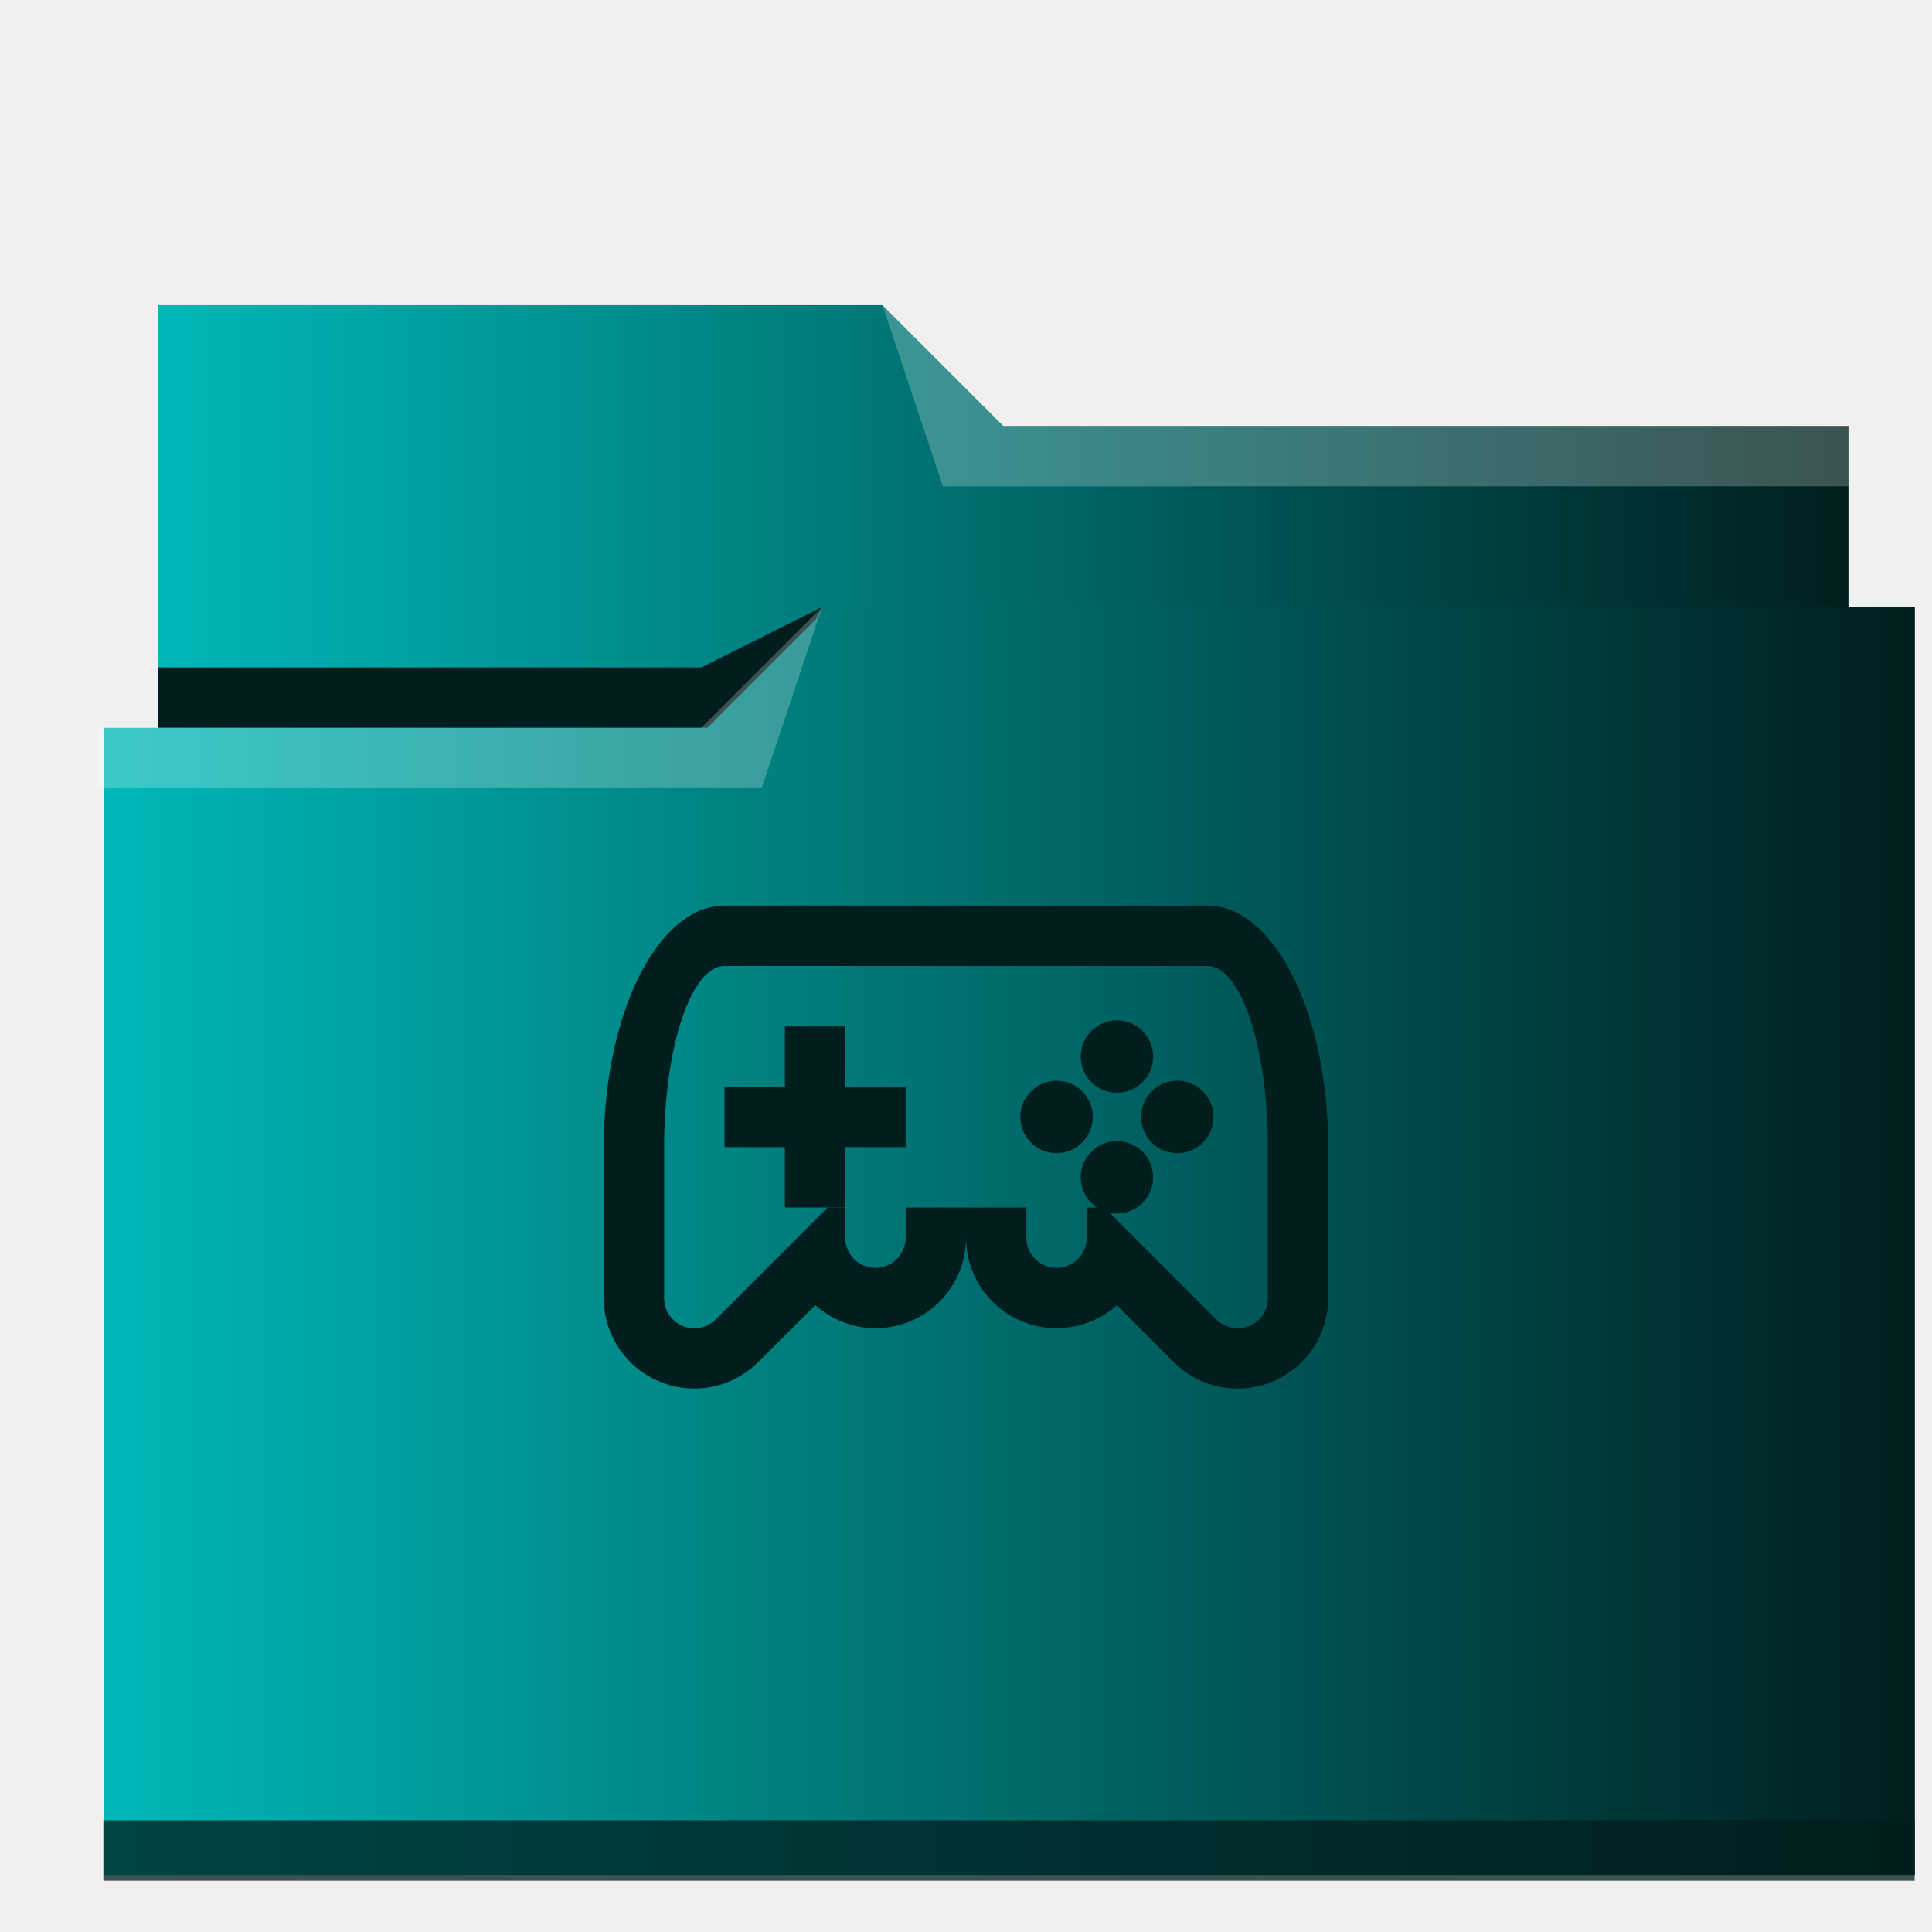
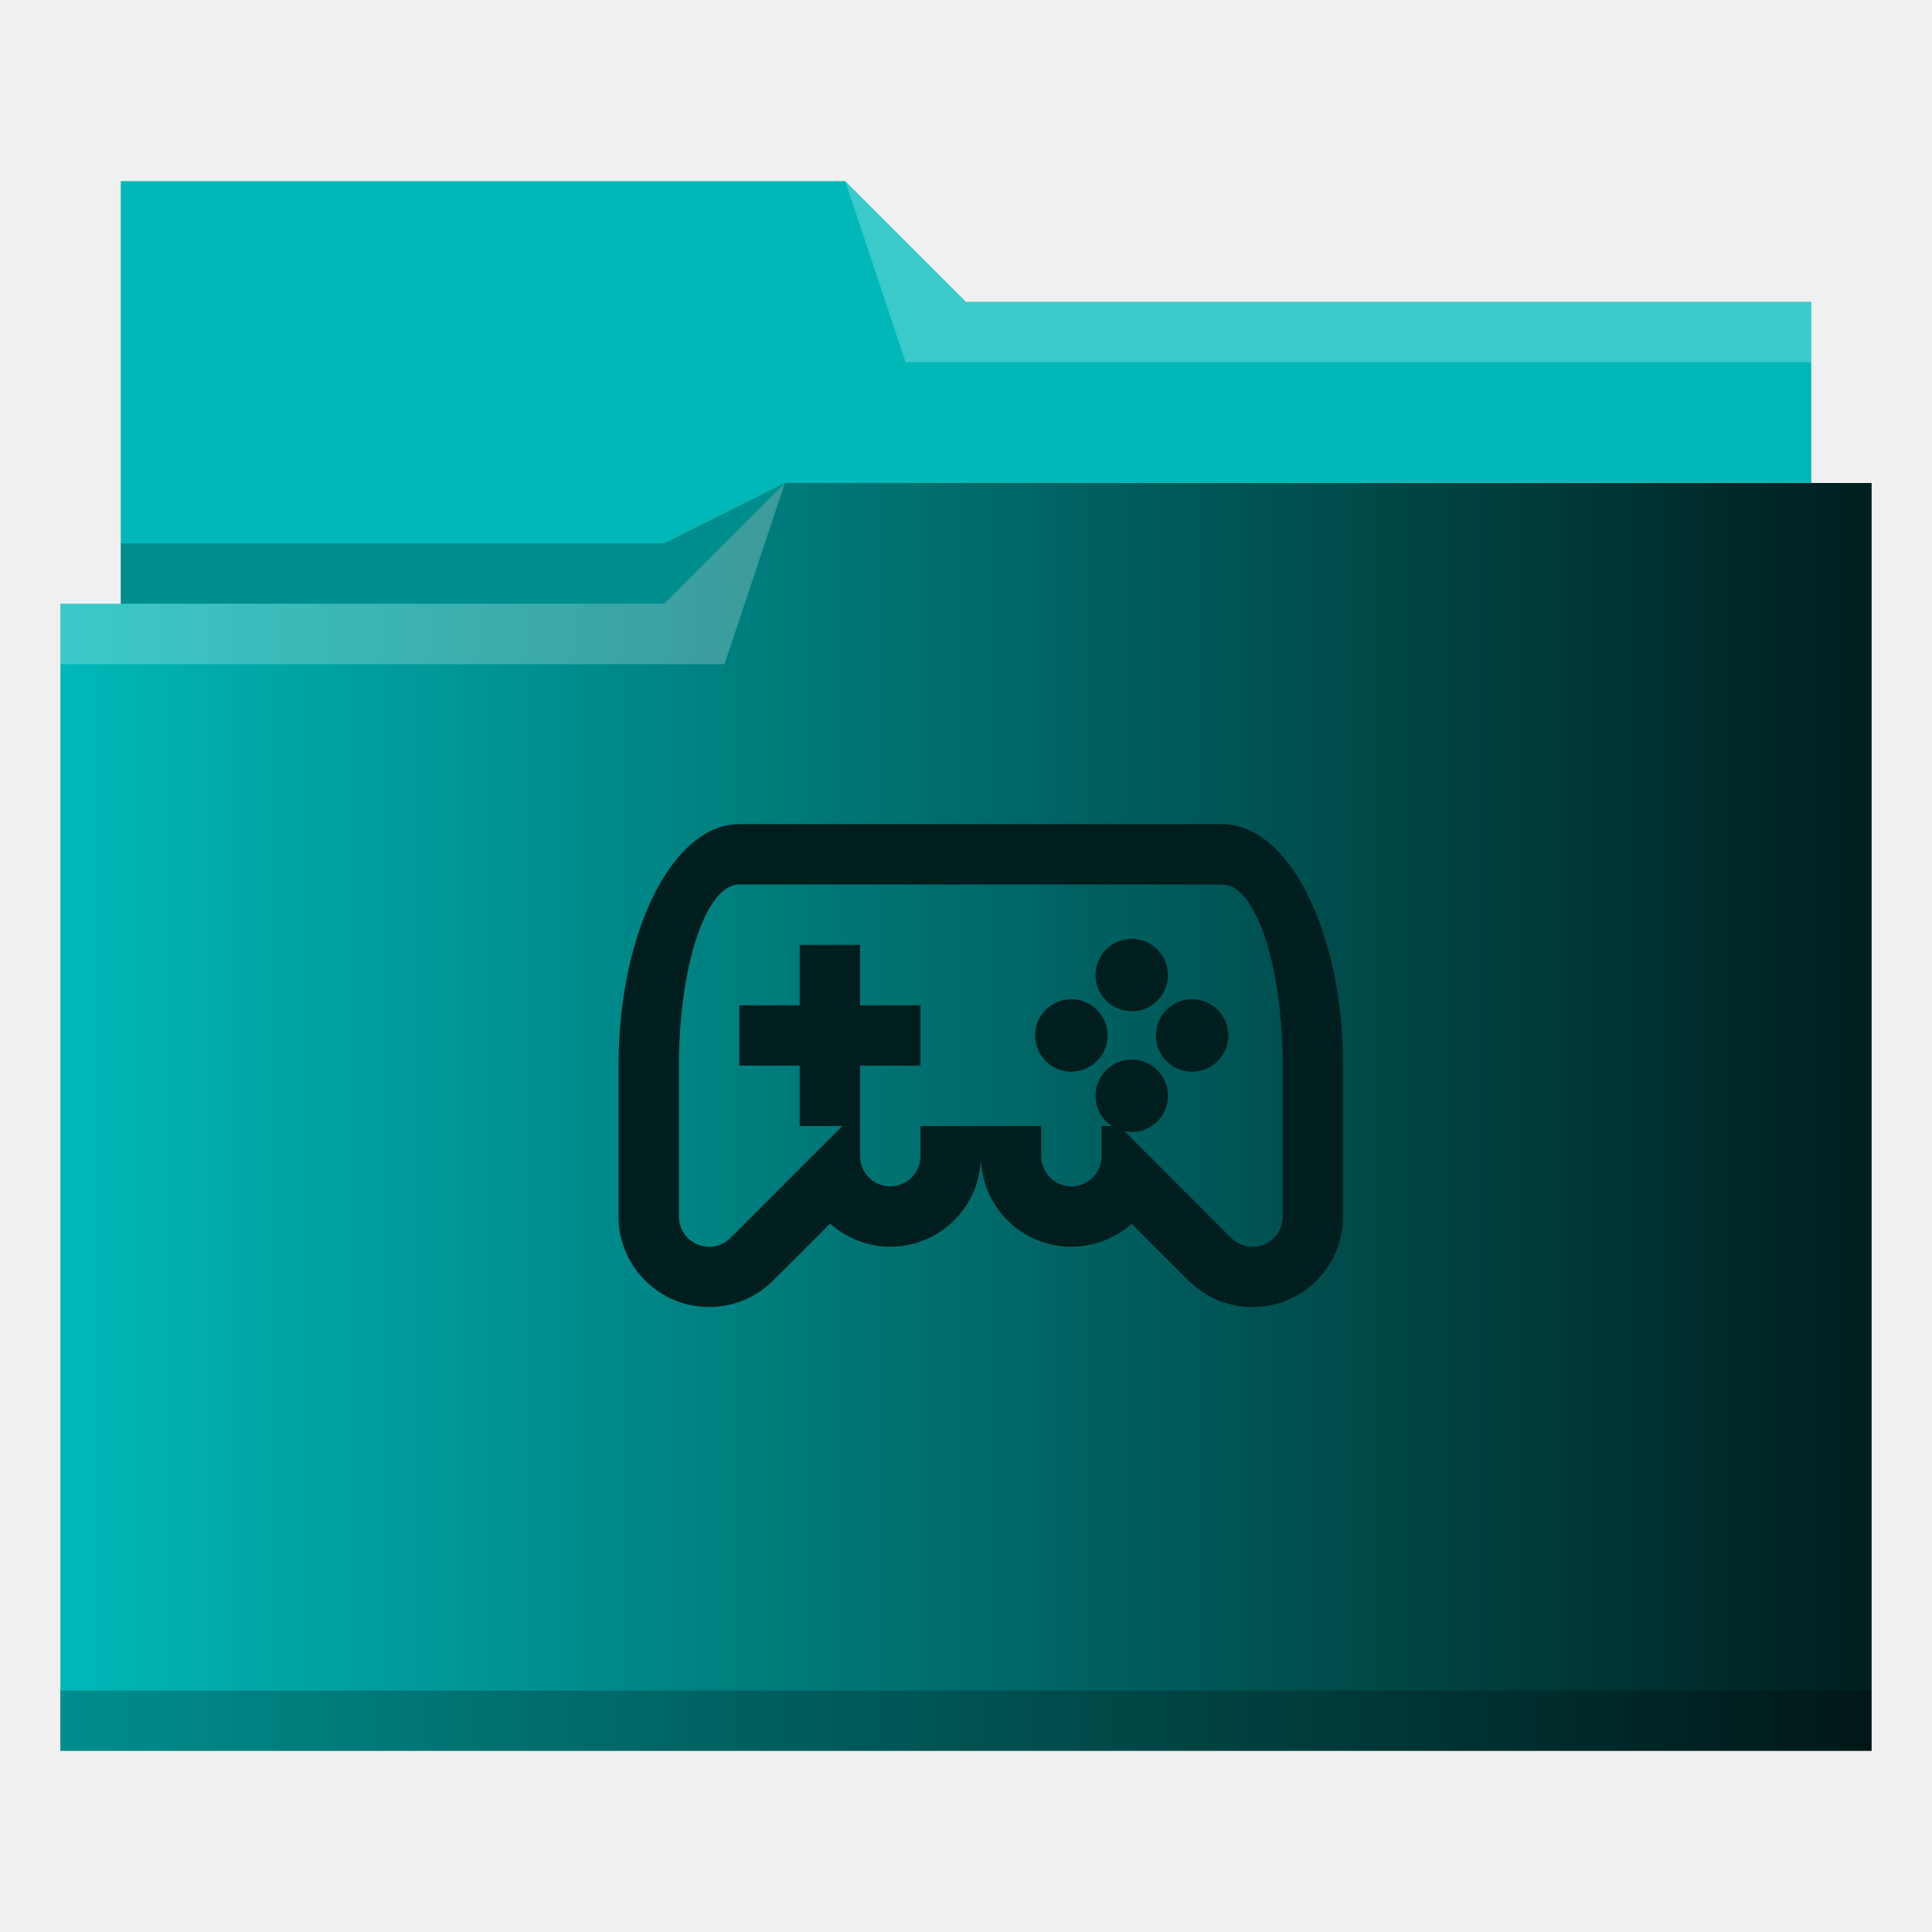
<svg xmlns="http://www.w3.org/2000/svg" xmlns:xlink="http://www.w3.org/1999/xlink" height="32" width="32" version="1.1" id="svg25">
  <defs id="defs29">
-     <linearGradient id="linearGradient838">
-       <stop style="stop-color:#00b8b8;stop-opacity:1;" offset="0" id="stop834" />
-       <stop style="stop-color:#001e1e;stop-opacity:1" offset="1" id="stop836" />
+     <linearGradient id="linearGradient858">
+       <stop style="stop-color:#00b8b8;stop-opacity:1" offset="0" id="stop854" />
+       <stop style="stop-color:#00b8b8;stop-opacity:1" offset="1" id="stop856" />
    </linearGradient>
-     <linearGradient id="linearGradient842">
-       <stop style="stop-color:#00b8b8;stop-opacity:1" offset="0" id="stop838" />
-       <stop style="stop-color:#001e1e;stop-opacity:1" offset="1" id="stop840" />
+     <linearGradient id="linearGradient850">
+       <stop style="stop-color:#00b8b8;stop-opacity:1" offset="0" id="stop846" />
+       <stop style="stop-color:#001e1e;stop-opacity:1" offset="1" id="stop848" />
    </linearGradient>
-     <linearGradient xlink:href="#linearGradient842" id="linearGradient844" x1="1" y1="18.5" x2="31" y2="18.5" gradientUnits="userSpaceOnUse" gradientTransform="translate(0.716,2.054668)" />
-     <linearGradient xlink:href="#linearGradient838" id="linearGradient840" x1="2.616" y1="9.055" x2="30.616" y2="9.055" gradientUnits="userSpaceOnUse" />
+     <linearGradient xlink:href="#linearGradient850" id="linearGradient852" x1="-44.286" y1="18.132" x2="-14.286" y2="18.132" gradientUnits="userSpaceOnUse" gradientTransform="translate(45.28551,0.3681749)" />
+     <linearGradient xlink:href="#linearGradient858" id="linearGradient860" x1="-0.945" y1="-14.845" x2="27.055" y2="-14.845" gradientUnits="userSpaceOnUse" gradientTransform="translate(2.945399,21.84504)" />
  </defs>
-   <linearGradient id="a" gradientUnits="userSpaceOnUse" x2="0" y1="29" y2="8">
+   <linearGradient id="a" gradientUnits="userSpaceOnUse" x2="0" y1="29" y2="8" gradientTransform="translate(-45.28551,-0.3681749)">
    <stop offset="0" stop-color="#3daee9" id="stop2" />
    <stop offset="1" stop-color="#6cc1ef" id="stop4" />
  </linearGradient>
-   <path d="M 2.616,5.055 V 13.055 H 30.616 V 7.055 h -14 l -2,-2 z" id="path7" style="fill:url(#linearGradient840);fill-opacity:1;fill-rule:evenodd" />
-   <path d="m 13.616,10.055 -2,1 h -9 v 1 h 10 z" id="path9" style="opacity:1;fill:#001e1e;fill-opacity:1;fill-rule:evenodd" />
-   <path d="m 13.716,10.055 -2,2 h -10 v 19 h 30 V 10.055 Z" id="path11" style="fill:url(#linearGradient844);fill-opacity:1" />
-   <g id="g17" style="fill-opacity:0.235" transform="translate(0.712363,2.150547)">
-     <path d="m 12.904,7.904 -2,2 h -10 v 1 h 11 z m 1,-5 1,3 h 15 v -1 h -14 z" id="path13" style="fill:#ffffff;fill-rule:evenodd" />
-     <path d="m 1,28 h 30 v 1 H 1 Z" id="path15" style="opacity:0.75;fill:#001e1e;fill-opacity:1" />
+   <path d="m 2,3 v 8 H 30 V 5 H 16 L 14,3 Z" id="path7" style="fill:url(#linearGradient860);fill-opacity:1;fill-rule:evenodd" />
+   <path d="m13 8-2 1h-9v1h10z" fill-opacity=".235" fill-rule="evenodd" id="path9" />
+   <path d="m 13,8 -2,2 H 1 V 29 H 31 V 8 Z" id="path11" style="fill:url(#linearGradient852);fill-opacity:1" />
+   <g fill-opacity=".235" id="g17">
+     <path d="m13 8-2 2h-10v1h11zm1-5 1 3h15v-1h-14z" fill="#fff" fill-rule="evenodd" id="path13" />
+     <path d="m1 28h30v1h-30z" id="path15" />
  </g>
-   <g id="g23" fill="#1272a5">
-     <path d="m13 17v1h-1v1h1v1h1v-1h1v-1h-1v-1zm5.5-.1a.6.6 0 0 0 -.6.6.6.6 0 0 0 .6.6.6.6 0 0 0 .6-.6.6.6 0 0 0 -.6-.6zm-1 1a.6.6 0 0 0 -.6.6.6.6 0 0 0 .6.6.6.6 0 0 0 .6-.6.6.6 0 0 0 -.6-.6zm2 0a.6.6 0 0 0 -.6.6.6.6 0 0 0 .6.6.6.6 0 0 0 .6-.6.6.6 0 0 0 -.6-.6zm-1 1a.6.6 0 0 0 -.6.6.6.6 0 0 0 .6.6.6.6 0 0 0 .6-.6.6.6 0 0 0 -.6-.6z" id="path19" style="fill:#001e1e;fill-opacity:1" />
-     <path d="m12 15a2 4 0 0 0 -2 4v2.5a1.5 1.5 0 0 0 2.56 1.06l.944-.943a1.5 1.5 0 0 0 .996.383 1.5 1.5 0 0 0 1.5-1.5 1.5 1.5 0 0 0 2.498 1.12l.941.94a1.5 1.5 0 0 0 2.561-1.06v-2.5a2 4 0 0 0 -2-4zm0 1h8a1 3 0 0 1 1 3v2.5a.5.5 0 0 1 -.854.354l-1.853-1.854h-.293v.5a.5.5 0 0 1 -1 0v-.5h-2v.5a.5.5 0 0 1 -1 0v-.5h-.293l-1.853 1.854a.5.5 0 0 1 -.854-.354v-2.5a1 3 0 0 1 1-3z" id="path21" style="fill:#001e1e;fill-opacity:1" />
+   <g id="g23" transform="translate(0.2454495,-1.349975)" style="fill:#1272a5">
+     <path d="m 13,17 v 1 h -1 v 1 h 1 v 1 h 1 v -1 h 1 v -1 h -1 v -1 z m 5.5,-0.1 a 0.6,0.6 0 0 0 -0.6,0.6 0.6,0.6 0 0 0 0.6,0.6 0.6,0.6 0 0 0 0.6,-0.6 0.6,0.6 0 0 0 -0.6,-0.6 z m -1,1 a 0.6,0.6 0 0 0 -0.6,0.6 0.6,0.6 0 0 0 0.6,0.6 0.6,0.6 0 0 0 0.6,-0.6 0.6,0.6 0 0 0 -0.6,-0.6 z m 2,0 a 0.6,0.6 0 0 0 -0.6,0.6 0.6,0.6 0 0 0 0.6,0.6 0.6,0.6 0 0 0 0.6,-0.6 0.6,0.6 0 0 0 -0.6,-0.6 z m -1,1 a 0.6,0.6 0 0 0 -0.6,0.6 0.6,0.6 0 0 0 0.6,0.6 0.6,0.6 0 0 0 0.6,-0.6 0.6,0.6 0 0 0 -0.6,-0.6 z" id="path19" style="fill:#001e1e;fill-opacity:1" />
+     <path d="m 12,15 a 2,4 0 0 0 -2,4 v 2.5 a 1.5,1.5 0 0 0 2.56,1.06 l 0.944,-0.943 A 1.5,1.5 0 0 0 14.5,22 1.5,1.5 0 0 0 16,20.5 a 1.5,1.5 0 0 0 2.498,1.12 l 0.941,0.94 A 1.5,1.5 0 0 0 22,21.5 V 19 a 2,4 0 0 0 -2,-4 z m 0,1 h 8 a 1,3 0 0 1 1,3 v 2.5 a 0.5,0.5 0 0 1 -0.854,0.354 L 18.293,20 H 18 v 0.5 a 0.5,0.5 0 0 1 -1,0 V 20 h -2 v 0.5 a 0.5,0.5 0 0 1 -1,0 V 20 h -0.293 l -1.853,1.854 A 0.5,0.5 0 0 1 11,21.5 V 19 a 1,3 0 0 1 1,-3 z" id="path21" style="fill:#001e1e;fill-opacity:1" />
  </g>
</svg>
